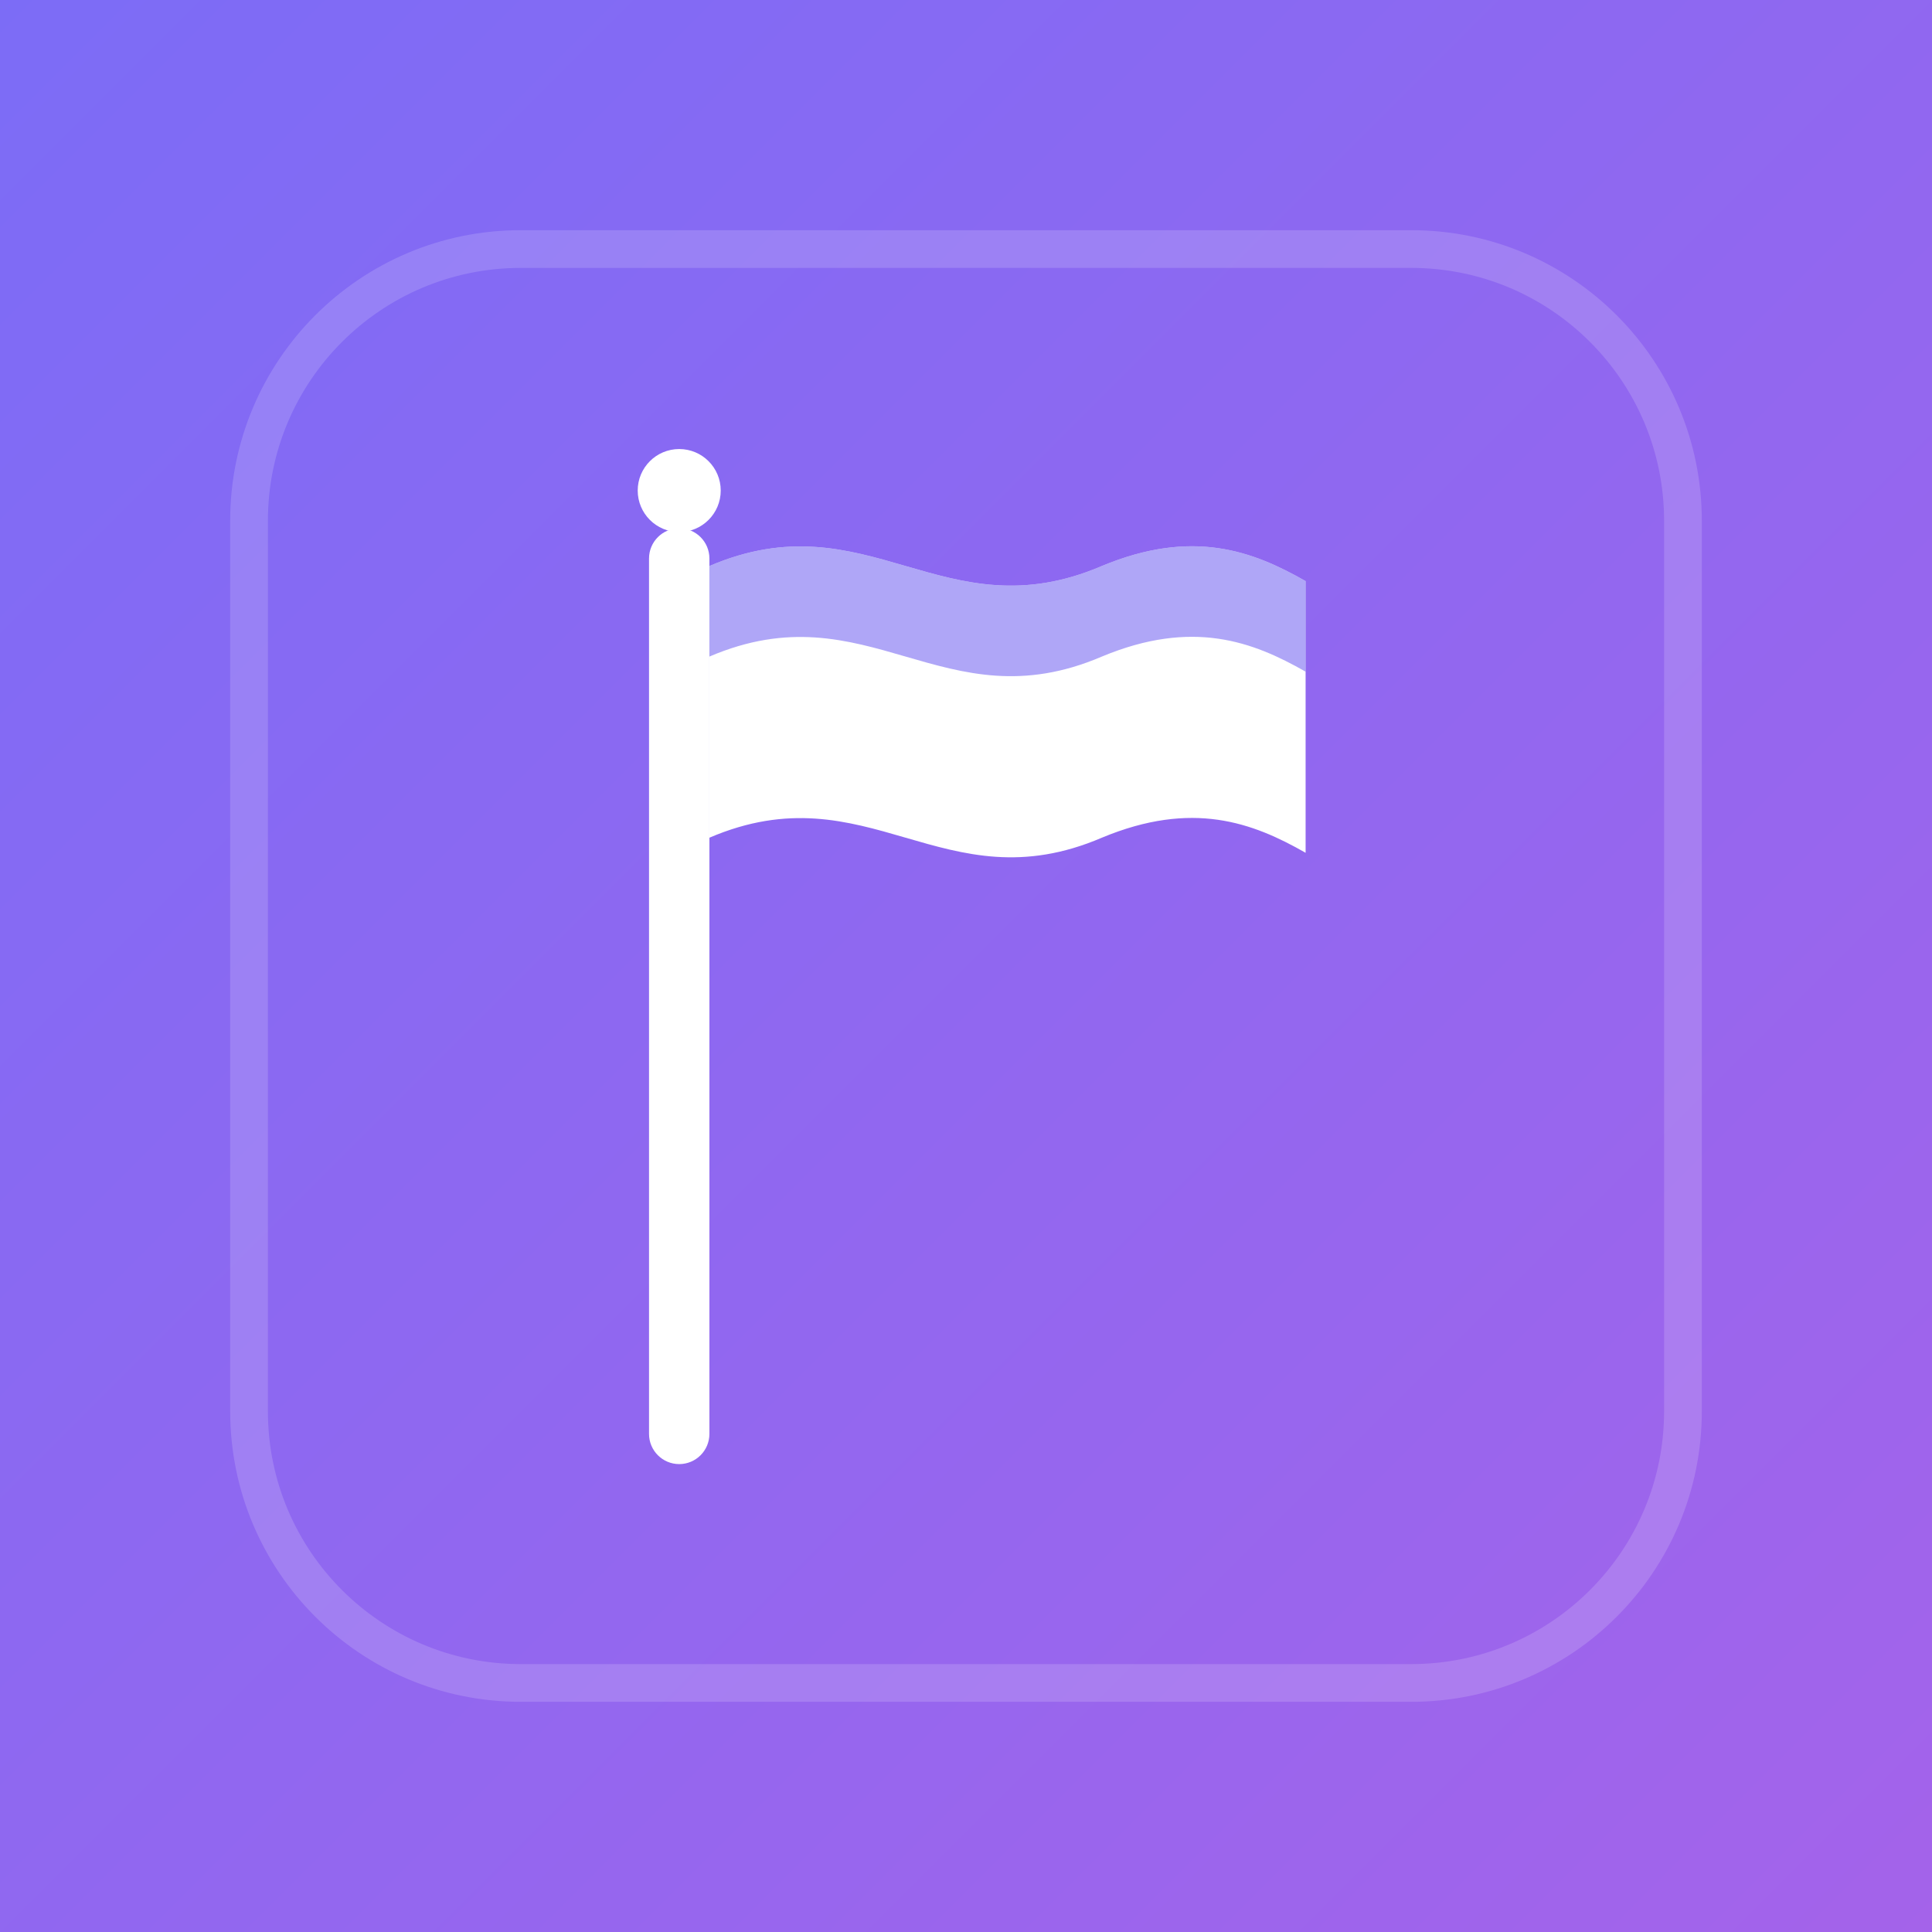
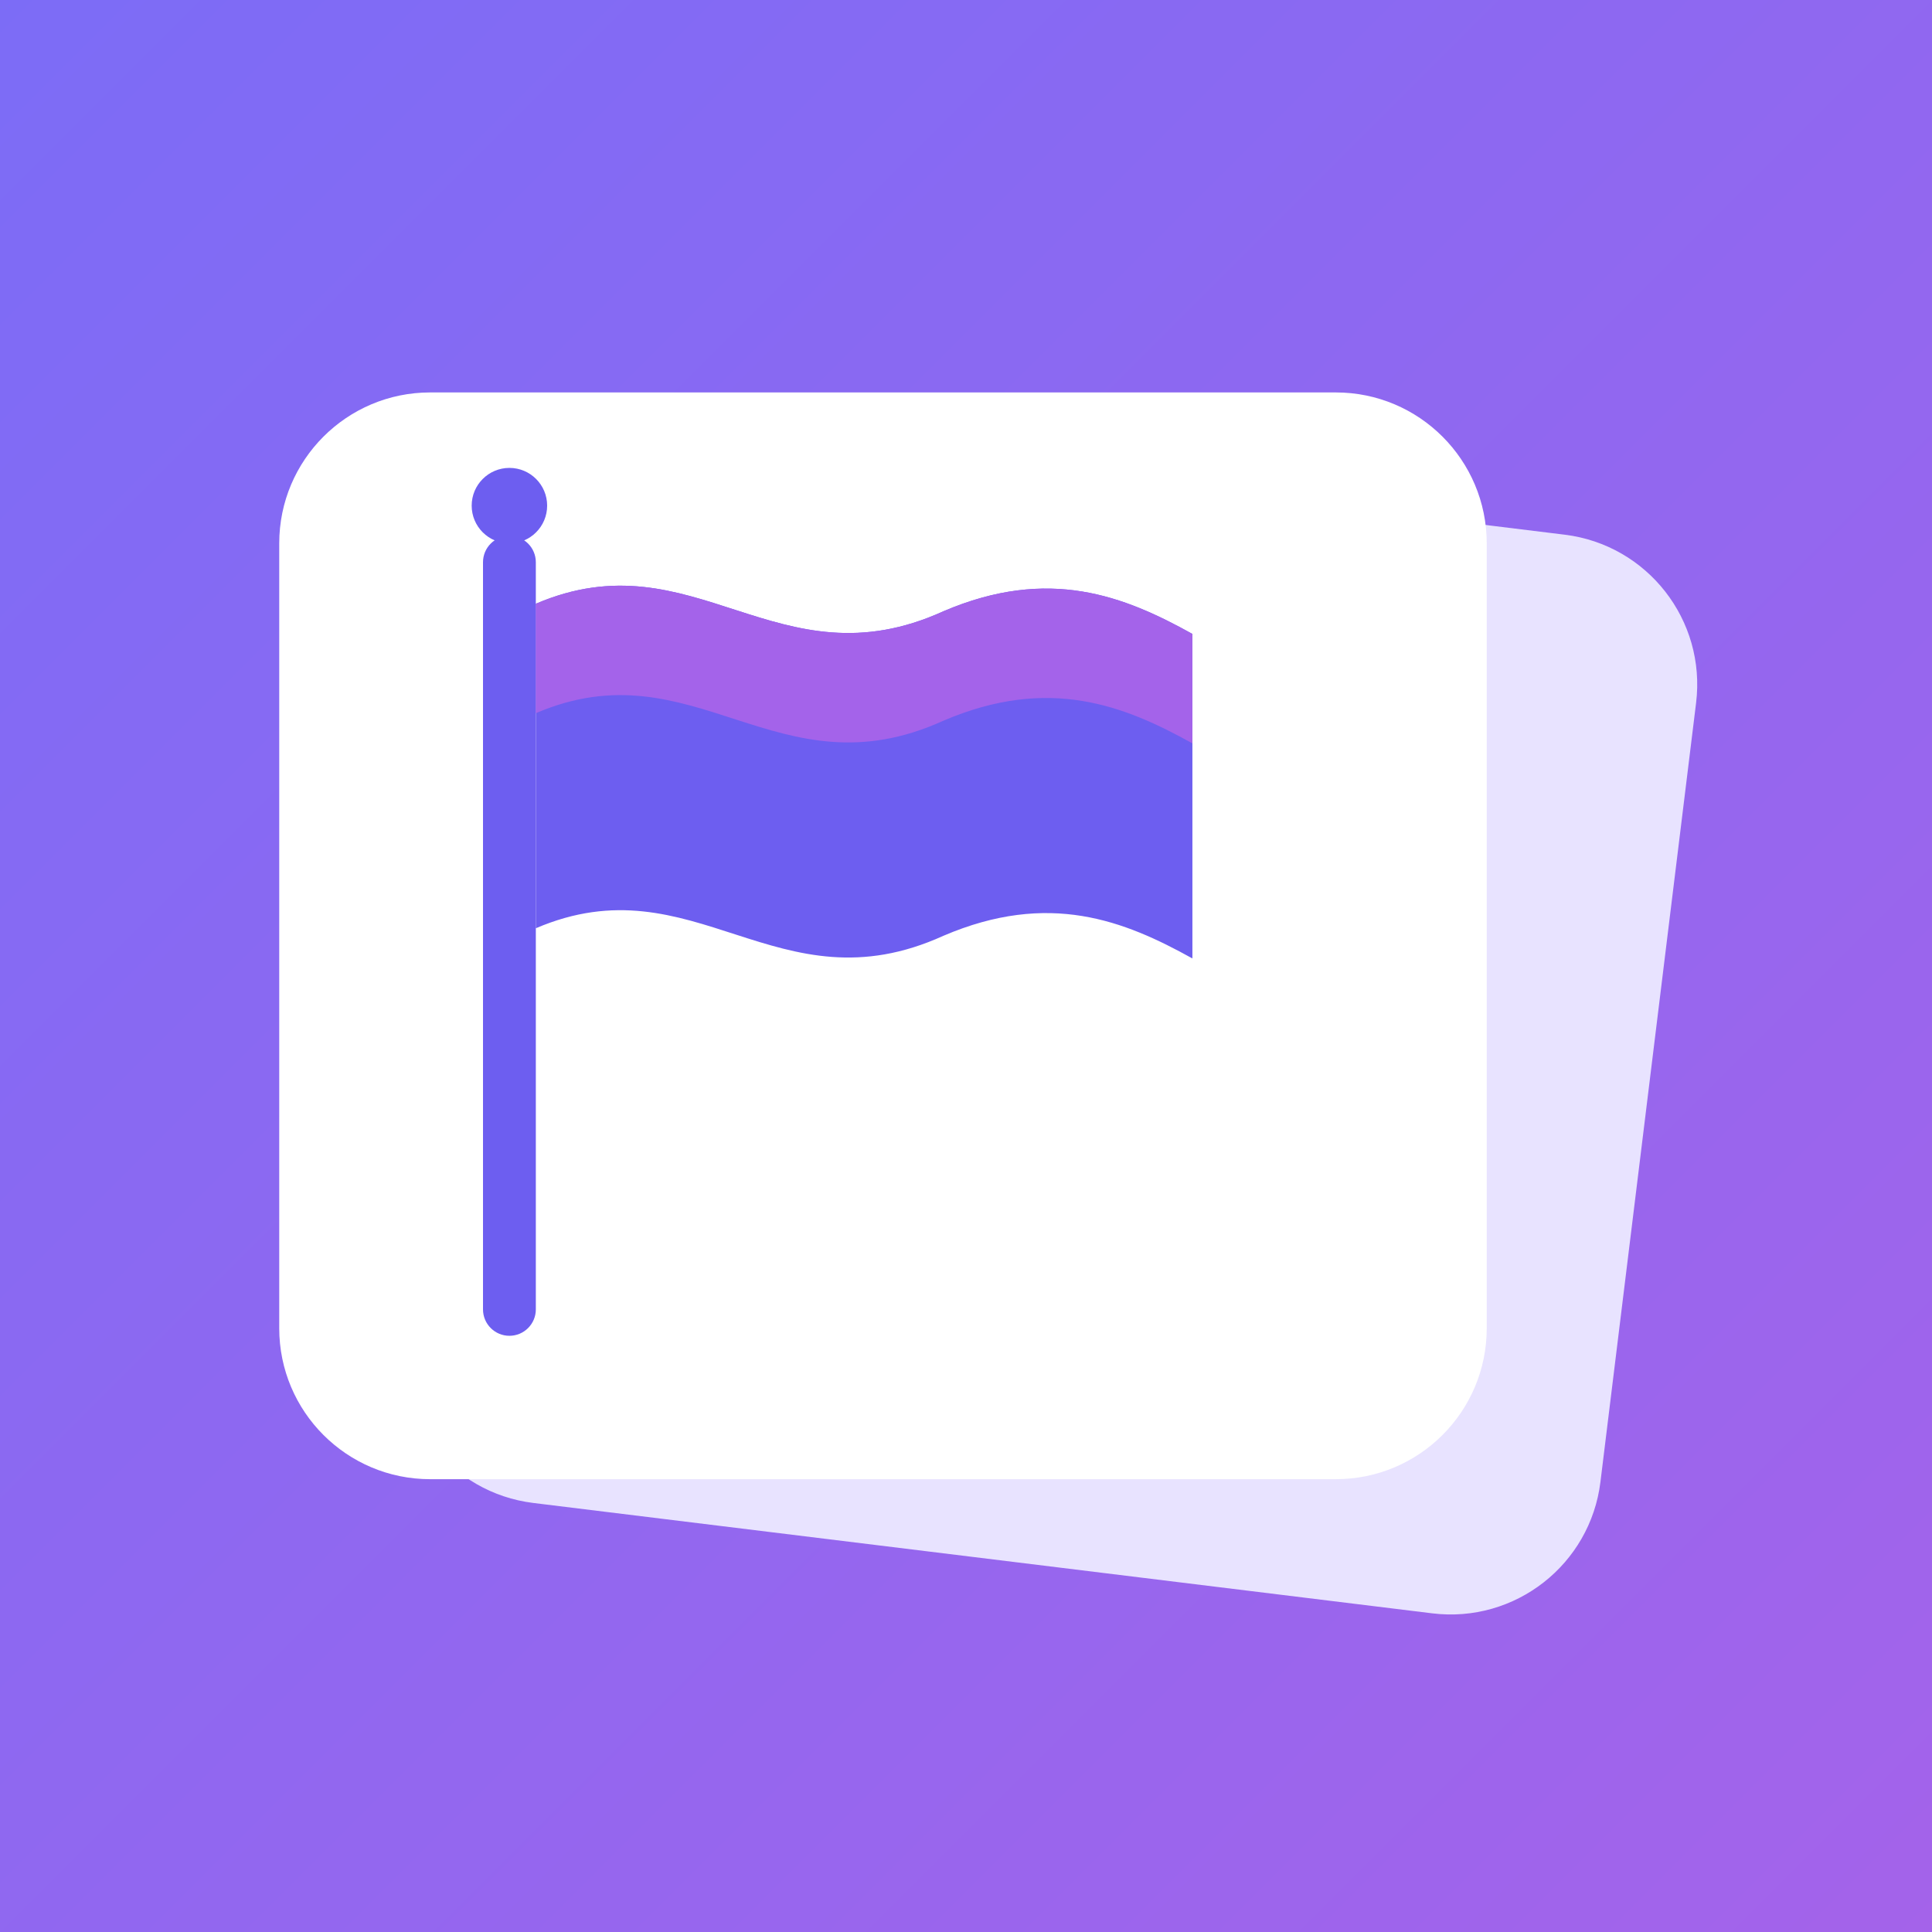
<svg xmlns="http://www.w3.org/2000/svg" width="512" height="512" viewBox="0 0 512 512">
  <defs>
-     <linearGradient id="bg" x1="0" y1="0" x2="1" y2="1">
+     <linearGradient id="g" x1="0" y1="0" x2="1" y2="1">
      <stop offset="0" stop-color="#7c6cf6" />
      <stop offset="1" stop-color="#a463ea" />
    </linearGradient>
  </defs>
-   <rect width="512" height="512" fill="url(#bg)" />
-   <rect x="66" y="66" width="380" height="380" rx="72" fill="none" stroke="#ffffff" stroke-opacity="0.16" stroke-width="10" />
-   <rect x="172" y="140" width="16" height="248" rx="8" fill="#ffffff" />
-   <circle cx="180" cy="130" r="11" fill="#ffffff" />
-   <path d="M 188 150            C 230 132, 250 168, 292 150            C 316 140, 332 146, 346 154            L 346 226            C 332 218, 316 212, 292 222            C 250 240, 230 204, 188 222            Z" fill="#ffffff" />
-   <path d="M 188 150            C 230 132, 250 168, 292 150            C 316 140, 332 146, 346 154            L 346 178            C 332 170, 316 164, 292 174            C 250 192, 230 156, 188 174            Z" fill="#6d5ef0" fill-opacity="0.55" />
+   <rect width="512" height="512" fill="url(#g)" />
+   <rect x="118" y="126" width="320" height="288" rx="40" fill="#e8e3ff" transform="rotate(7 278 270)" />
+   <rect x="74" y="104" width="320" height="288" rx="40" fill="#ffffff" />
+   <rect x="128" y="142" width="14" height="212" rx="7" fill="#6d5ef0" />
+   <circle cx="135" cy="134" r="10" fill="#6d5ef0" />
+   <path d="M142 160            C184 142 206 182 250 162            C278 150 298 158 316 168            L316 254            C298 244 278 236 250 248            C206 268 184 228 142 246 Z" fill="#6d5ef0" />
+   <path d="M142 160            C184 142 206 182 250 162            C278 150 298 158 316 168            L316 197            C298 187 278 179 250 191            C206 211 184 171 142 189 Z" fill="#a463ea" />
</svg>
